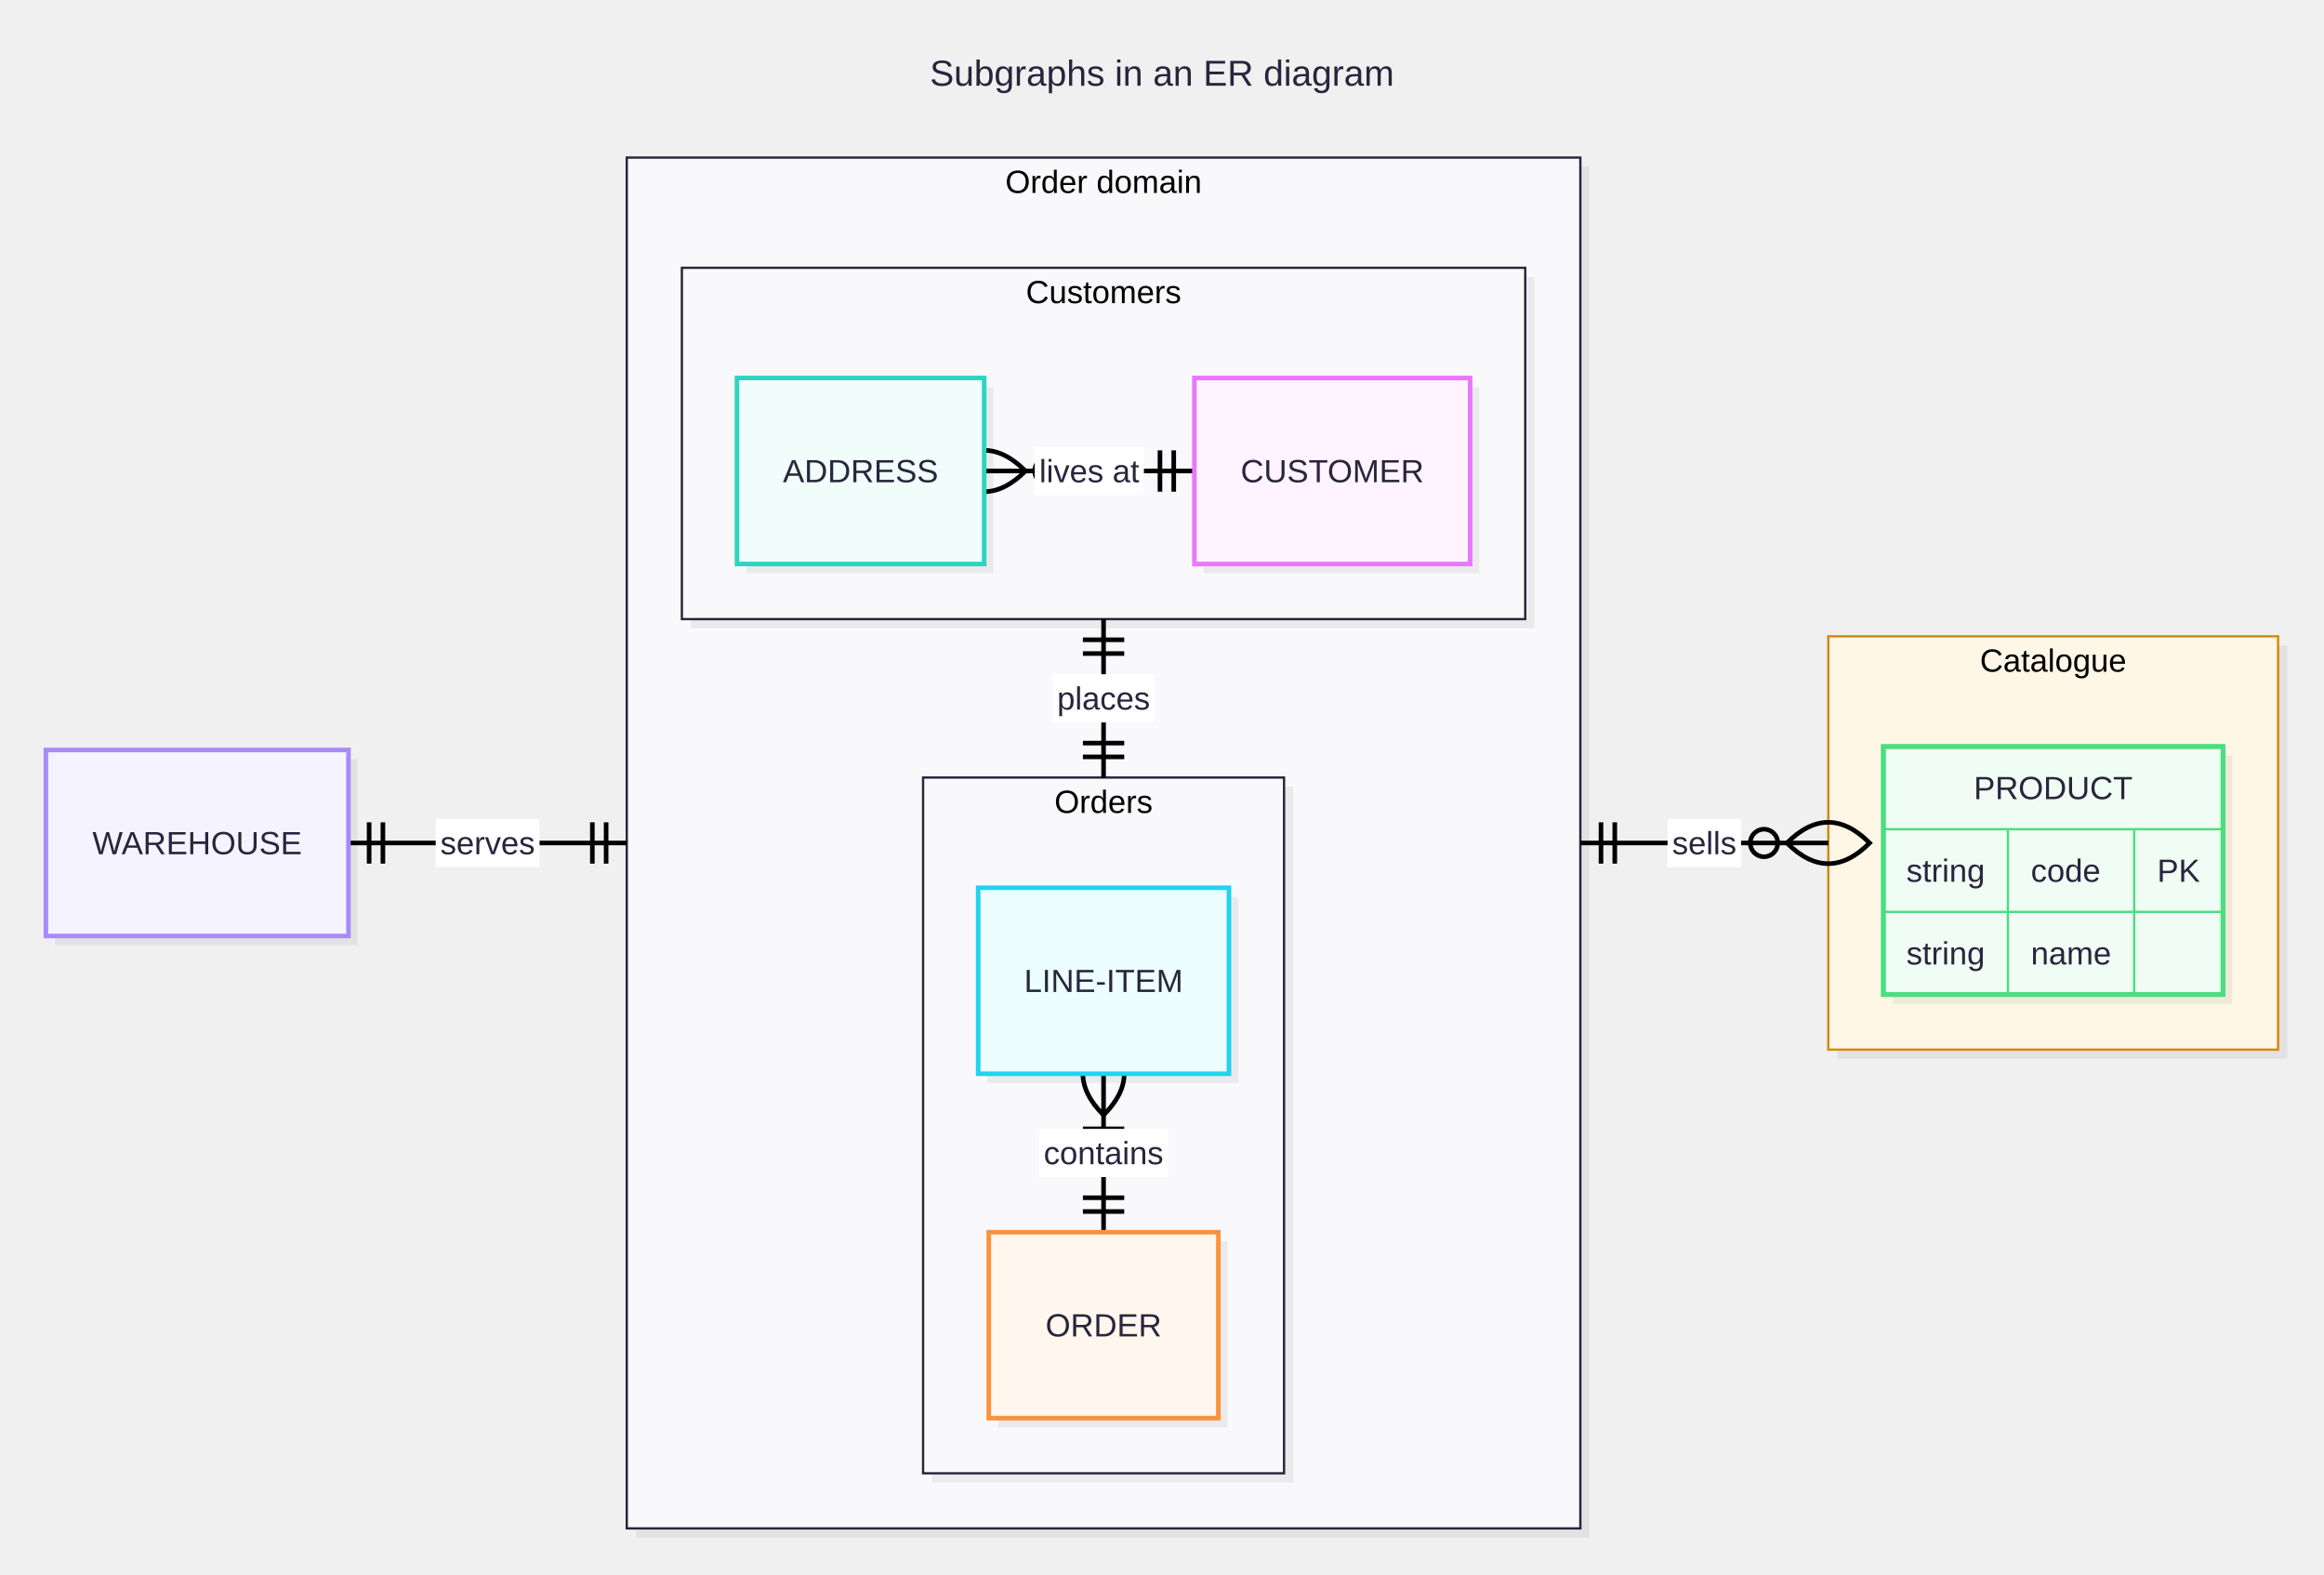
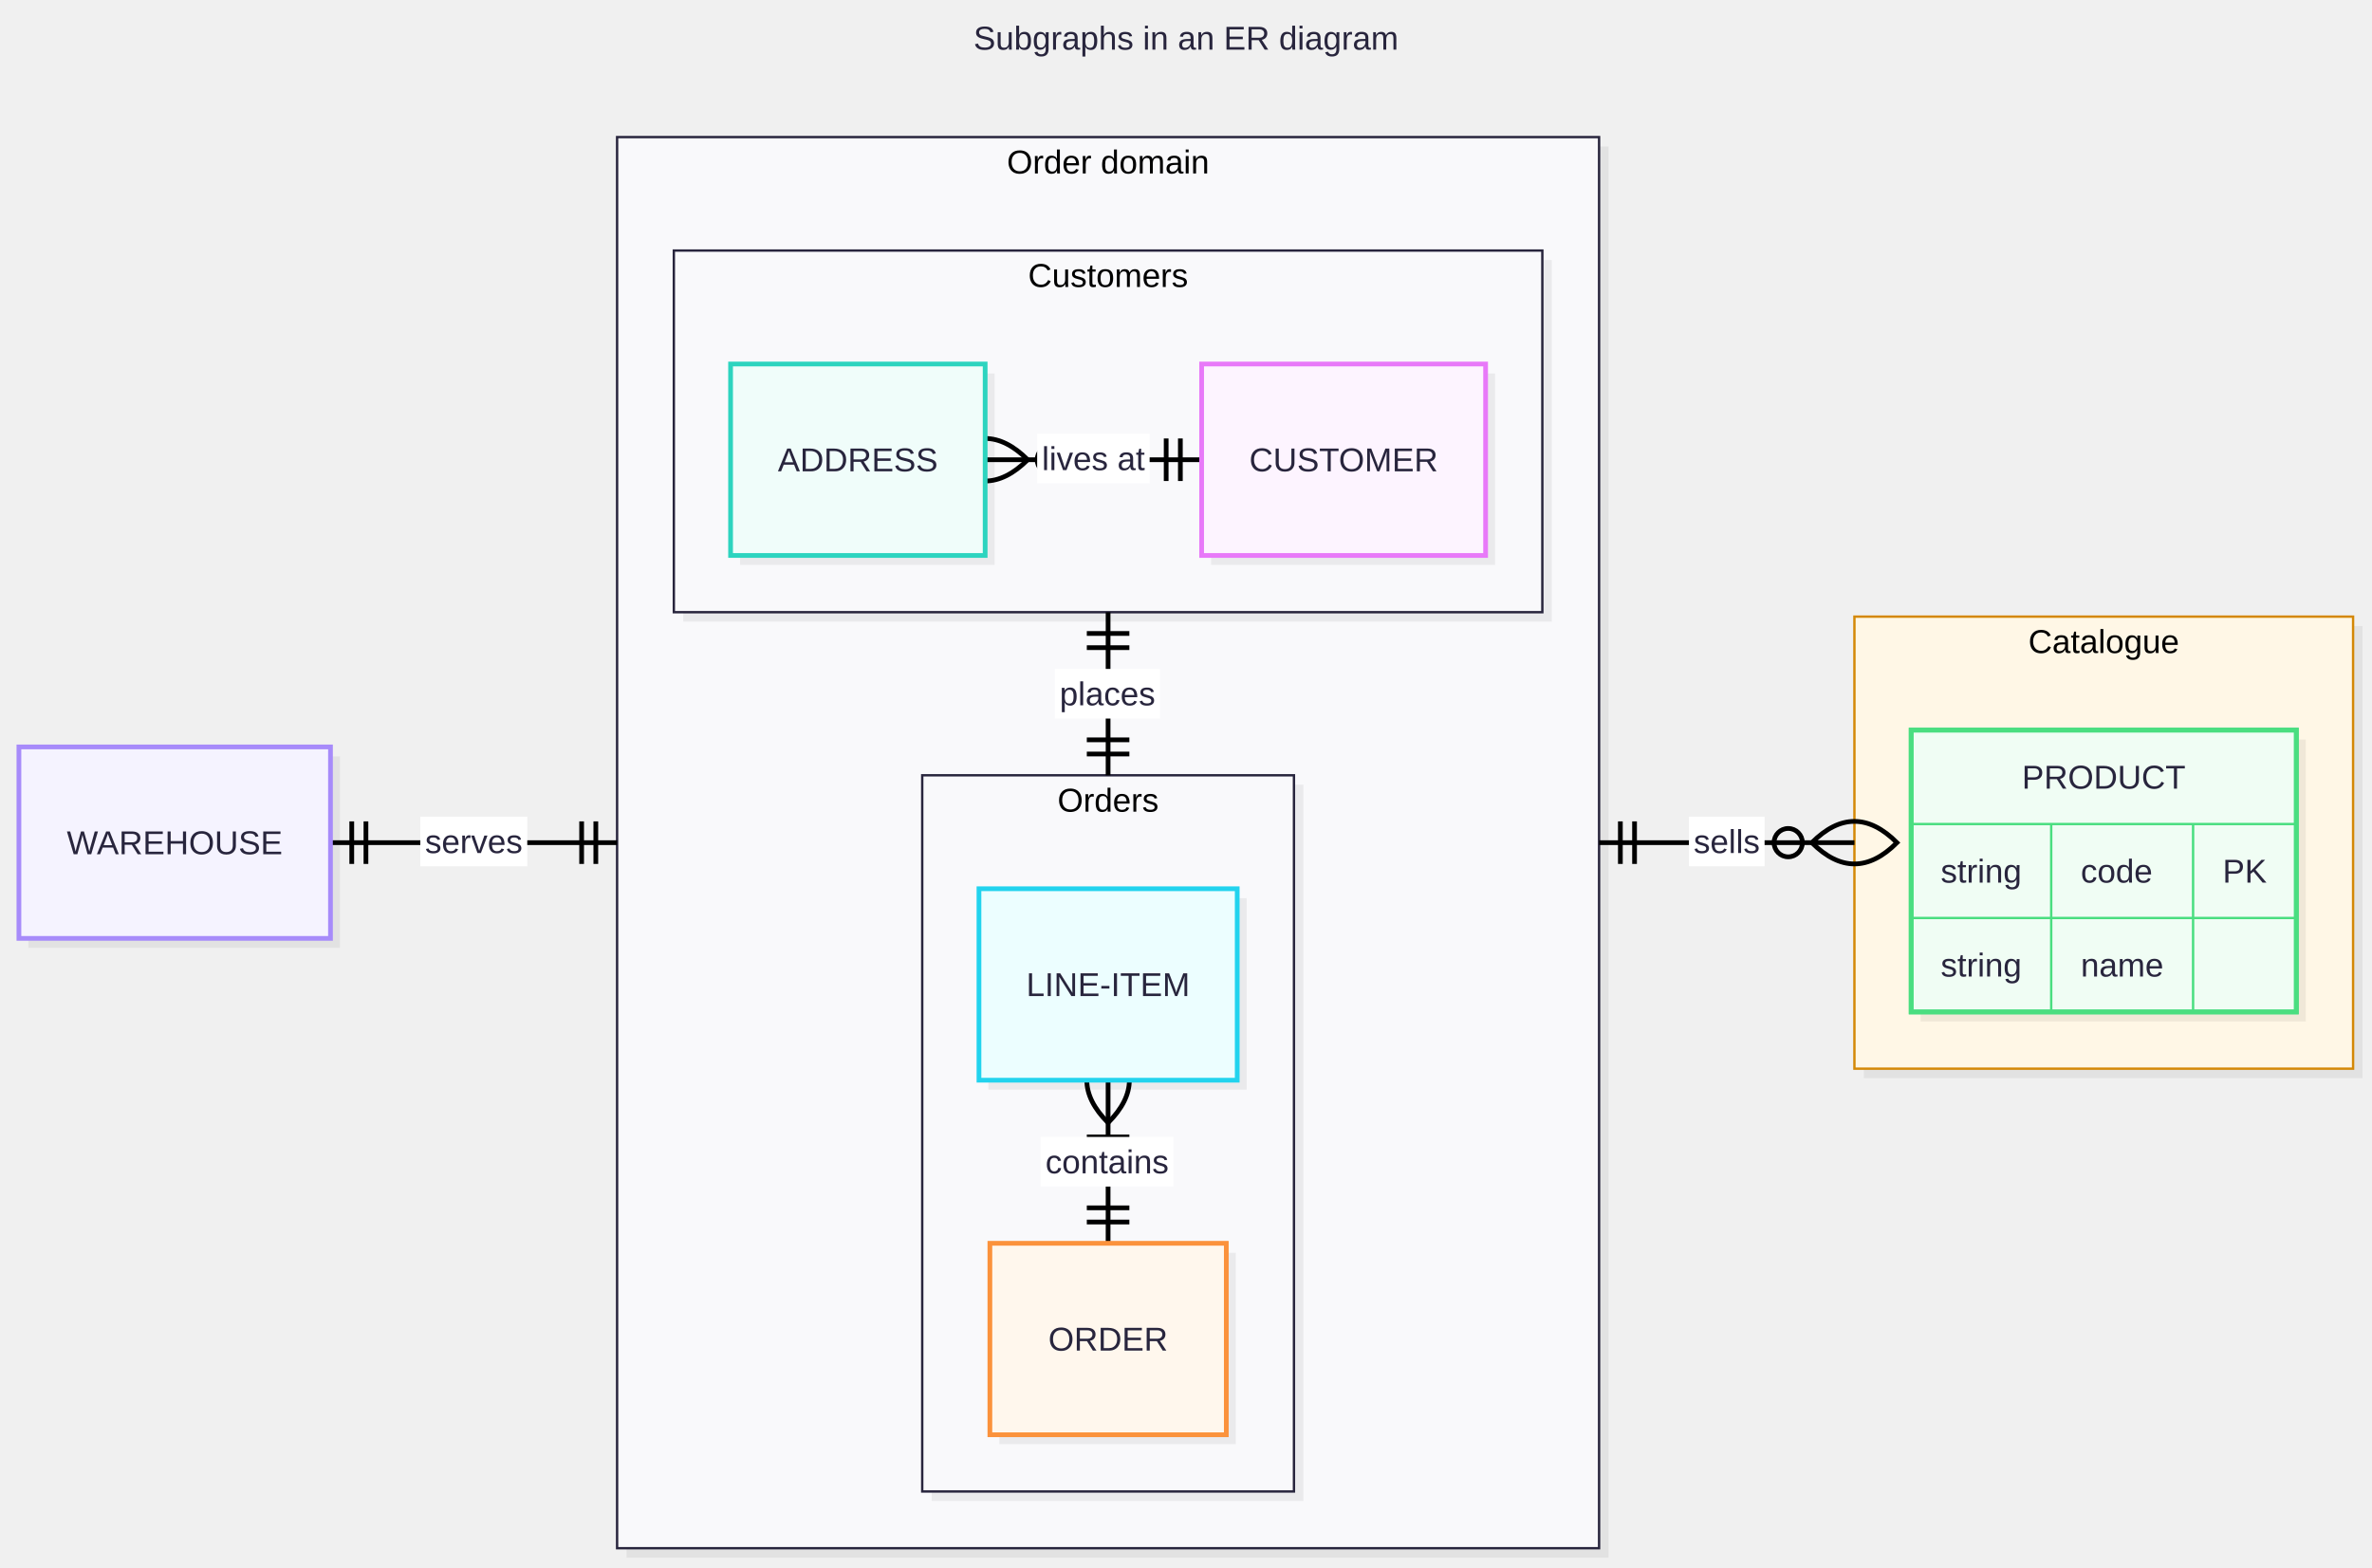
- <svg xmlns="http://www.w3.org/2000/svg" id="my-svg" width="100%" class="erDiagram" style="max-width: 1012.286px; background-color: white;" viewBox="-20 -68.625 1012.286 685.625" role="graphics-document document" aria-roledescription="er">
+ <svg xmlns="http://www.w3.org/2000/svg" id="my-svg" width="100%" class="erDiagram" style="max-width: 1003.286px; background-color: white;" viewBox="-8 -58 1003.286 663" role="graphics-document document" aria-roledescription="er">
  <style>#my-svg{font-family:"Recursive Variable", arial, sans-serif;font-size:16px;}#my-svg text{font-family:"Recursive Variable", arial, sans-serif;}</style>
  <g>
    <g class="clusters">
      <g id="cluster-TOP" class="cluster">
        <rect class="drop-shadow" x="257.014" y="4" width="415.352" height="597" fill="#000000" stroke="none" opacity="0.06" />
        <rect x="253.014" y="0" width="415.352" height="597" fill="#F9F9FB" stroke="#28253D" stroke-width="1" />
        <text class="cluster-label" x="460.69" y="15.4" text-anchor="middle" font-size="14" fill="#000000">Order domain</text>
      </g>
      <g id="cluster-Catalogue" class="cluster">
-         <rect class="drop-shadow" x="780.366" y="212.5" width="195.92" height="180" fill="#000000" stroke="none" opacity="0.06" />
-         <rect x="776.366" y="208.5" width="195.92" height="180" fill="#fff7e6" stroke="#d48806" stroke-width="1" />
-         <text class="cluster-label" x="874.326" y="223.9" text-anchor="middle" font-size="14" fill="#000000">Catalogue</text>
+         <rect class="drop-shadow" x="780.366" y="206.875" width="210.92" height="191.25" fill="#000000" stroke="none" opacity="0.06" />
+         <rect x="776.366" y="202.875" width="210.92" height="191.25" fill="#fff7e6" stroke="#d48806" stroke-width="1" />
+         <text class="cluster-label" x="881.826" y="218.275" text-anchor="middle" font-size="14" fill="#000000">Catalogue</text>
      </g>
      <g id="cluster-B1" class="cluster">
        <rect class="drop-shadow" x="281.014" y="52" width="367.352" height="153" fill="#000000" stroke="none" opacity="0.06" />
        <rect x="277.014" y="48" width="367.352" height="153" fill="#F9F9FB" stroke="#28253D" stroke-width="1" />
        <text class="cluster-label" x="460.69" y="63.4" text-anchor="middle" font-size="14" fill="#000000">Customers</text>
      </g>
      <g id="cluster-B2" class="cluster">
        <rect class="drop-shadow" x="386.075" y="274" width="157.23" height="303" fill="#000000" stroke="none" opacity="0.06" />
        <rect x="382.075" y="270" width="157.23" height="303" fill="#F9F9FB" stroke="#28253D" stroke-width="1" />
        <text class="cluster-label" x="460.69" y="285.4" text-anchor="middle" font-size="14" fill="#000000">Orders</text>
      </g>
    </g>
    <g class="edgePaths">
      <g id="L-CUSTOMER-ADDRESS-0" class="edgePath">
        <path class="flowchart-link LS-CUSTOMER LE-ADDRESS" d="M500.258,136.5L408.69,136.5" fill="none" stroke="#000000" stroke-width="2" />
        <circle class="marker" cx="436.69" cy="136.5" r="6" fill="none" stroke="#000000" stroke-width="2" />
        <path class="marker" d="M426.69,136.5C414.69,148.5,402.69,148.5,390.69,136.5C402.69,124.5,414.69,124.5,426.69,136.5" fill="none" stroke="#000000" stroke-width="2" />
        <path class="marker" d="M491.258,145.5L491.258,127.5M485.258,145.5L485.258,127.5" fill="none" stroke="#000000" stroke-width="2" />
      </g>
      <g id="L-ORDER-LINE-ITEM-1" class="edgePath">
        <path class="flowchart-link LS-ORDER LE-LINE-ITEM" d="M460.69,468L460.69,399" fill="none" stroke="#000000" stroke-width="2" />
        <path class="marker" d="M451.69,423L469.69,423" fill="none" stroke="#000000" stroke-width="2" />
        <path class="marker" d="M460.69,417C448.69,405,448.69,393,460.69,381C472.69,393,472.69,405,460.69,417" fill="none" stroke="#000000" stroke-width="2" />
        <path class="marker" d="M451.69,459L469.69,459M451.69,453L469.69,453" fill="none" stroke="#000000" stroke-width="2" />
      </g>
      <g id="L-WAREHOUSE-TOP-2" class="edgePath">
        <path class="flowchart-link LS-WAREHOUSE LE-TOP" d="M131.784,298.5L253.014,298.5" fill="none" stroke="#000000" stroke-width="2" />
        <path class="marker" d="M238.014,289.5L238.014,307.5M244.014,289.5L244.014,307.5" fill="none" stroke="#000000" stroke-width="2" />
        <path class="marker" d="M140.784,289.5L140.784,307.5M146.784,289.5L146.784,307.5" fill="none" stroke="#000000" stroke-width="2" />
      </g>
      <g id="L-TOP-Catalogue-3" class="edgePath">
        <path class="flowchart-link LS-TOP LE-Catalogue" d="M668.366,298.5L776.366,298.5" fill="none" stroke="#000000" stroke-width="2" />
        <circle class="marker" cx="748.366" cy="298.5" r="6" fill="none" stroke="#000000" stroke-width="2" />
        <path class="marker" d="M758.366,298.5C770.366,286.5,782.366,286.5,794.366,298.5C782.366,310.5,770.366,310.5,758.366,298.5" fill="none" stroke="#000000" stroke-width="2" />
        <path class="marker" d="M677.366,289.5L677.366,307.5M683.366,289.5L683.366,307.5" fill="none" stroke="#000000" stroke-width="2" />
      </g>
      <g id="L-B1-B2-4" class="edgePath">
        <path class="flowchart-link LS-B1 LE-B2" d="M460.69,201L460.69,270" fill="none" stroke="#000000" stroke-width="2" />
        <path class="marker" d="M469.69,255L451.69,255M469.69,261L451.69,261" fill="none" stroke="#000000" stroke-width="2" />
        <path class="marker" d="M469.69,210L451.69,210M469.69,216L451.69,216" fill="none" stroke="#000000" stroke-width="2" />
      </g>
    </g>
    <g class="edgeLabels">
      <g class="edgeLabel">
-         <rect x="430.69" y="126" width="47.568" height="21" fill="#FFFFFF" stroke="none" />
-         <text x="454.474" y="141.4" text-anchor="middle" font-size="14" fill="#28253D">lives at</text>
+         <rect x="430.69" y="125.5" width="47.568" height="21" fill="#FFFFFF" stroke="none" />
+         <text x="454.474" y="140.9" text-anchor="middle" font-size="14" fill="#28253D">lives at</text>
      </g>
      <g class="edgeLabel">
-         <rect x="432.622" y="423" width="56.136" height="21" fill="#FFFFFF" stroke="none" />
-         <text x="460.69" y="438.4" text-anchor="middle" font-size="14" fill="#28253D">contains</text>
+         <rect x="432.19" y="423" width="56.136" height="21" fill="#FFFFFF" stroke="none" />
+         <text x="460.258" y="438.4" text-anchor="middle" font-size="14" fill="#28253D">contains</text>
      </g>
      <g class="edgeLabel">
-         <rect x="169.784" y="288" width="45.23" height="21" fill="#FFFFFF" stroke="none" />
-         <text x="192.399" y="303.4" text-anchor="middle" font-size="14" fill="#28253D">serves</text>
+         <rect x="169.784" y="287.5" width="45.23" height="21" fill="#FFFFFF" stroke="none" />
+         <text x="192.399" y="302.9" text-anchor="middle" font-size="14" fill="#28253D">serves</text>
      </g>
      <g class="edgeLabel">
-         <rect x="706.366" y="288" width="32" height="21" fill="#FFFFFF" stroke="none" />
-         <text x="722.366" y="303.4" text-anchor="middle" font-size="14" fill="#28253D">sells</text>
+         <rect x="706.366" y="287.5" width="32" height="21" fill="#FFFFFF" stroke="none" />
+         <text x="722.366" y="302.9" text-anchor="middle" font-size="14" fill="#28253D">sells</text>
      </g>
      <g class="edgeLabel">
-         <rect x="438.46" y="225" width="44.46" height="21" fill="#FFFFFF" stroke="none" />
-         <text x="460.69" y="240.4" text-anchor="middle" font-size="14" fill="#28253D">places</text>
+         <rect x="438.19" y="225" width="44.46" height="21" fill="#FFFFFF" stroke="none" />
+         <text x="460.42" y="240.4" text-anchor="middle" font-size="14" fill="#28253D">places</text>
      </g>
    </g>
    <g class="nodes">
      <g id="entity-CUSTOMER-0" class="node default">
        <rect class="drop-shadow" x="504.258" y="100" width="120.108" height="81" fill="#000000" stroke="none" opacity="0.06" />
        <rect class="basic label-container" x="500.258" y="96" width="120.108" height="81" fill="#FDF4FF" stroke="#E879F9" stroke-width="2" />
        <text class="nodeLabel" x="560.312" y="141.4" text-anchor="middle" font-size="14" fill="#28253D">CUSTOMER</text>
      </g>
      <g id="entity-ADDRESS-1" class="node default">
        <rect class="drop-shadow" x="305.014" y="100" width="107.676" height="81" fill="#000000" stroke="none" opacity="0.06" />
        <rect class="basic label-container" x="301.014" y="96" width="107.676" height="81" fill="#F0FDFA" stroke="#2DD4BF" stroke-width="2" />
        <text class="nodeLabel" x="354.852" y="141.4" text-anchor="middle" font-size="14" fill="#28253D">ADDRESS</text>
      </g>
      <g id="entity-ORDER-2" class="node default">
        <rect class="drop-shadow" x="414.69" y="472" width="100" height="81" fill="#000000" stroke="none" opacity="0.06" />
        <rect class="basic label-container" x="410.69" y="468" width="100" height="81" fill="#FFF7ED" stroke="#FB923C" stroke-width="2" />
        <text class="nodeLabel" x="460.69" y="513.4" text-anchor="middle" font-size="14" fill="#28253D">ORDER</text>
      </g>
      <g id="entity-LINE-ITEM-3" class="node default">
        <rect class="drop-shadow" x="410.075" y="322" width="109.23" height="81" fill="#000000" stroke="none" opacity="0.06" />
        <rect class="basic label-container" x="406.075" y="318" width="109.23" height="81" fill="#ECFEFF" stroke="#22D3EE" stroke-width="2" />
        <text class="nodeLabel" x="460.69" y="363.4" text-anchor="middle" font-size="14" fill="#28253D">LINE-ITEM</text>
      </g>
      <g id="entity-PRODUCT-4" class="node default">
-         <rect class="drop-shadow" x="804.366" y="260.5" width="147.92" height="108" fill="#000000" stroke="none" opacity="0.06" />
-         <rect class="basic label-container" x="800.366" y="256.5" width="147.92" height="108" fill="#F0FDF4" stroke="#4ADE80" stroke-width="2" />
-         <text class="nodeLabel" x="874.326" y="279.4" text-anchor="middle" font-size="14" fill="#28253D">PRODUCT</text>
-         <path d="M800.366,292.5L948.286,292.5" fill="none" stroke="#4ADE80" stroke-width="1" />
-         <text class="label" x="810.366" y="315.4" text-anchor="start" font-size="14" fill="#28253D">string</text>
-         <text class="label" x="864.596" y="315.4" text-anchor="start" font-size="14" fill="#28253D">code</text>
-         <text class="label" x="919.61" y="315.4" text-anchor="start" font-size="14" fill="#28253D">PK</text>
-         <path d="M800.366,328.5L948.286,328.5" fill="none" stroke="#4ADE80" stroke-width="1" />
-         <text class="label" x="810.366" y="351.4" text-anchor="start" font-size="14" fill="#28253D">string</text>
-         <text class="label" x="864.596" y="351.4" text-anchor="start" font-size="14" fill="#28253D">name</text>
-         <path d="M854.596,292.5L854.596,364.5" fill="none" stroke="#4ADE80" stroke-width="1" />
-         <path d="M909.61,292.5L909.61,364.5" fill="none" stroke="#4ADE80" stroke-width="1" />
-         <rect x="800.366" y="256.5" width="147.92" height="108" fill="none" stroke="#4ADE80" stroke-width="2" />
+         <rect class="drop-shadow" x="804.366" y="254.875" width="162.92" height="119.25" fill="#000000" stroke="none" opacity="0.06" />
+         <rect class="basic label-container" x="800.366" y="250.875" width="162.92" height="119.25" fill="#F0FDF4" stroke="#4ADE80" stroke-width="2" />
+         <text class="nodeLabel" x="881.826" y="275.65" text-anchor="middle" font-size="14" fill="#28253D">PRODUCT</text>
+         <path d="M800.366,290.625L963.286,290.625" fill="none" stroke="#4ADE80" stroke-width="1" />
+         <text class="label" x="812.866" y="315.4" text-anchor="start" font-size="14" fill="#28253D">string</text>
+         <text class="label" x="872.096" y="315.4" text-anchor="start" font-size="14" fill="#28253D">code</text>
+         <text class="label" x="932.11" y="315.4" text-anchor="start" font-size="14" fill="#28253D">PK</text>
+         <path d="M800.366,330.375L963.286,330.375" fill="none" stroke="#4ADE80" stroke-width="1" />
+         <text class="label" x="812.866" y="355.15" text-anchor="start" font-size="14" fill="#28253D">string</text>
+         <text class="label" x="872.096" y="355.15" text-anchor="start" font-size="14" fill="#28253D">name</text>
+         <path d="M859.596,290.625L859.596,370.125" fill="none" stroke="#4ADE80" stroke-width="1" />
+         <path d="M919.61,290.625L919.61,370.125" fill="none" stroke="#4ADE80" stroke-width="1" />
+         <rect x="800.366" y="250.875" width="162.92" height="119.25" fill="none" stroke="#4ADE80" stroke-width="2" />
      </g>
      <g id="entity-WAREHOUSE-5" class="node default">
        <rect class="drop-shadow" x="4" y="262" width="131.784" height="81" fill="#000000" stroke="none" opacity="0.06" />
        <rect class="basic label-container" x="0" y="258" width="131.784" height="81" fill="#F5F3FF" stroke="#A78BFA" stroke-width="2" />
        <text class="nodeLabel" x="65.892" y="303.4" text-anchor="middle" font-size="14" fill="#28253D">WAREHOUSE</text>
      </g>
    </g>
-     <text class="flowchartTitleText" x="486.143" y="-31.3" text-anchor="middle" font-size="15.75" fill="#28253D">Subgraphs in an ER diagram</text>
+     <text class="erDiagramTitleText" x="493.643" y="-37" text-anchor="middle" font-size="14" fill="#28253D">Subgraphs in an ER diagram</text>
  </g>
</svg>
